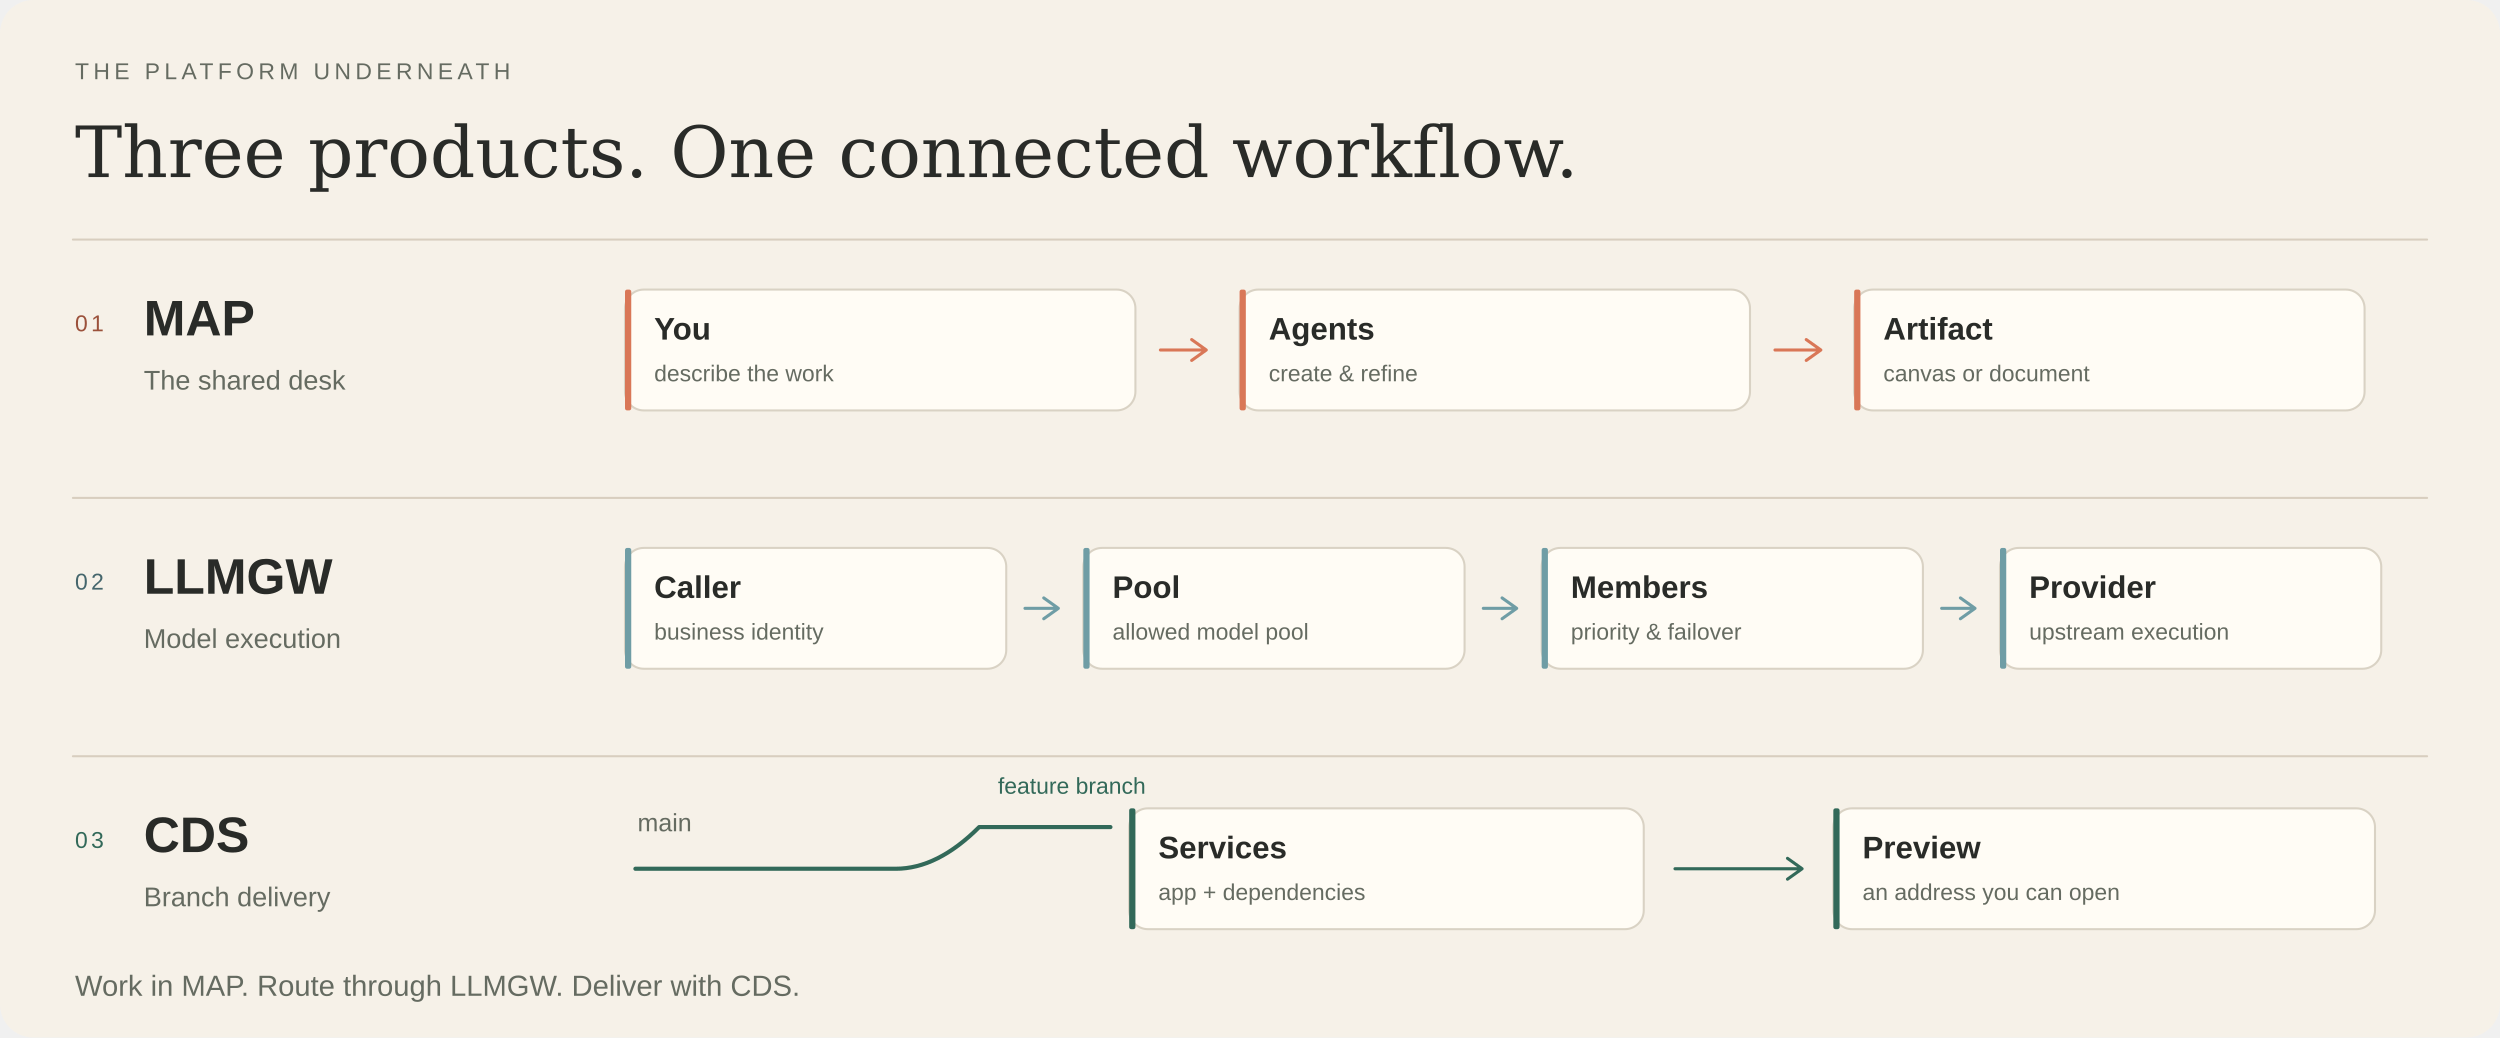
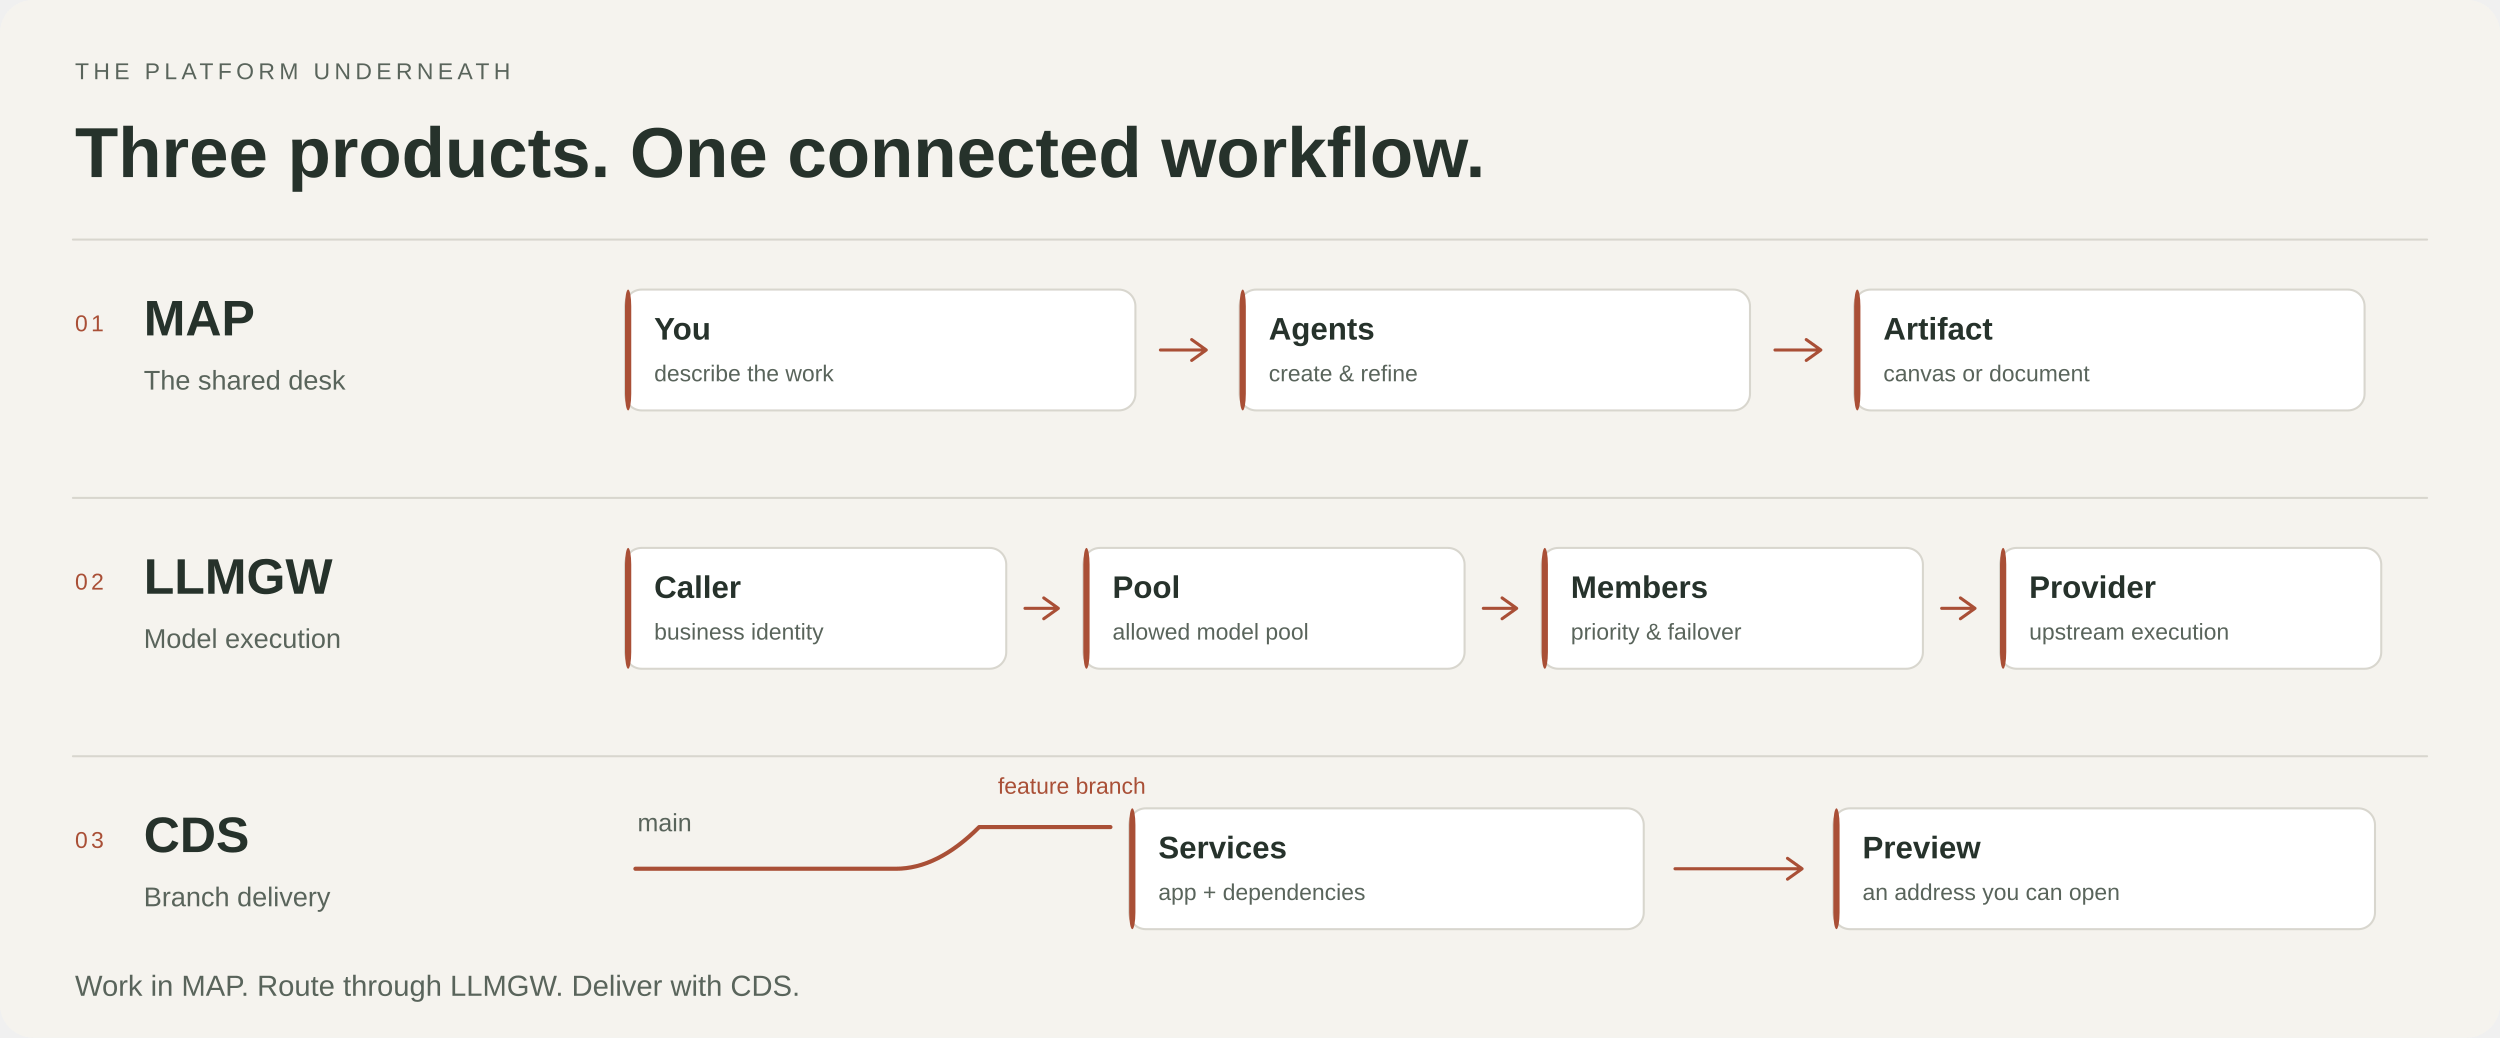
<svg xmlns="http://www.w3.org/2000/svg" width="1200" height="498" viewBox="0 0 1200 498" role="img" aria-labelledby="title">
  <defs>
+     <clipPath id="frame">
+       <rect x="0" y="0" width="1200" height="498" rx="16" />
+     </clipPath>
    <pattern id="dots" width="18" height="18" patternUnits="userSpaceOnUse">
-       <circle cx="2" cy="2" r=".75" fill="#777" opacity=".24" />
+       <circle cx="2" cy="2" r=".75" fill="#D8D6CE" opacity=".24" />
    </pattern>
  </defs>
-   <rect x="0" y="0" width="1200" height="498" rx="16" fill="#f6f1e8" />
-   <text x="36" y="38" font-size="11" fill="#656b61" font-weight="400" font-family="Arial, Helvetica, sans-serif" letter-spacing="2.1">THE PLATFORM UNDERNEATH</text>
-   <text x="36" y="85" font-size="34" fill="#292b28" font-weight="500" font-family="Georgia, DejaVu Serif, serif">Three products. One connected workflow.</text>
-   <path d="M35 115H1165" fill="none" stroke="#d8cebf" stroke-width="1" stroke-linecap="round" stroke-linejoin="round" />
-   <path d="M35 239H1165" fill="none" stroke="#d8cebf" stroke-width="1" stroke-linecap="round" stroke-linejoin="round" />
-   <path d="M35 363H1165" fill="none" stroke="#d8cebf" stroke-width="1" stroke-linecap="round" stroke-linejoin="round" />
-   <text x="36" y="159" font-size="11" fill="#9b513b" font-weight="400" font-family="Arial, Helvetica, sans-serif" letter-spacing="1.6">01</text>
-   <text x="69" y="161" font-size="24" fill="#292b28" font-weight="700" font-family="Arial, Helvetica, sans-serif">MAP</text>
-   <text x="69" y="187" font-size="13" fill="#656b61" font-weight="400" font-family="Arial, Helvetica, sans-serif">The shared desk</text>
-   <text x="36" y="283" font-size="11" fill="#45666c" font-weight="400" font-family="Arial, Helvetica, sans-serif" letter-spacing="1.6">02</text>
-   <text x="69" y="285" font-size="24" fill="#292b28" font-weight="700" font-family="Arial, Helvetica, sans-serif">LLMGW</text>
-   <text x="69" y="311" font-size="13" fill="#656b61" font-weight="400" font-family="Arial, Helvetica, sans-serif">Model execution</text>
-   <text x="36" y="407" font-size="11" fill="#326959" font-weight="400" font-family="Arial, Helvetica, sans-serif" letter-spacing="1.6">03</text>
-   <text x="69" y="409" font-size="24" fill="#292b28" font-weight="700" font-family="Arial, Helvetica, sans-serif">CDS</text>
-   <text x="69" y="435" font-size="13" fill="#656b61" font-weight="400" font-family="Arial, Helvetica, sans-serif">Branch delivery</text>
-   <rect x="300" y="139" width="245" height="58" rx="9" fill="#fffcf5" stroke="#d9d2c4" />
-   <rect x="300" y="139" width="3" height="58" rx="1" fill="#D97757" />
-   <text x="314" y="163" font-size="15" fill="#292b28" font-weight="600" font-family="Arial, Helvetica, sans-serif">You</text>
-   <text x="314" y="183" font-size="11" fill="#656b61" font-weight="400" font-family="Arial, Helvetica, sans-serif">describe the work</text>
-   <path d="M557 168H579m-7-5 7 5-7 5" fill="none" stroke="#D97757" stroke-width="1.5" stroke-linecap="round" stroke-linejoin="round" />
-   <rect x="595" y="139" width="245" height="58" rx="9" fill="#fffcf5" stroke="#d9d2c4" />
-   <rect x="595" y="139" width="3" height="58" rx="1" fill="#D97757" />
-   <text x="609" y="163" font-size="15" fill="#292b28" font-weight="600" font-family="Arial, Helvetica, sans-serif">Agents</text>
-   <text x="609" y="183" font-size="11" fill="#656b61" font-weight="400" font-family="Arial, Helvetica, sans-serif">create &amp; refine</text>
-   <path d="M852 168H874m-7-5 7 5-7 5" fill="none" stroke="#D97757" stroke-width="1.5" stroke-linecap="round" stroke-linejoin="round" />
-   <rect x="890" y="139" width="245" height="58" rx="9" fill="#fffcf5" stroke="#d9d2c4" />
-   <rect x="890" y="139" width="3" height="58" rx="1" fill="#D97757" />
-   <text x="904" y="163" font-size="15" fill="#292b28" font-weight="600" font-family="Arial, Helvetica, sans-serif">Artifact</text>
-   <text x="904" y="183" font-size="11" fill="#656b61" font-weight="400" font-family="Arial, Helvetica, sans-serif">canvas or document</text>
-   <rect x="300" y="263" width="183" height="58" rx="9" fill="#fffcf5" stroke="#d9d2c4" />
-   <rect x="300" y="263" width="3" height="58" rx="1" fill="#6f9da5" />
-   <text x="314" y="287" font-size="15" fill="#292b28" font-weight="600" font-family="Arial, Helvetica, sans-serif">Caller</text>
-   <text x="314" y="307" font-size="11" fill="#656b61" font-weight="400" font-family="Arial, Helvetica, sans-serif">business identity</text>
-   <path d="M492 292H508m-7-5 7 5-7 5" fill="none" stroke="#6f9da5" stroke-width="1.5" stroke-linecap="round" stroke-linejoin="round" />
-   <rect x="520" y="263" width="183" height="58" rx="9" fill="#fffcf5" stroke="#d9d2c4" />
-   <rect x="520" y="263" width="3" height="58" rx="1" fill="#6f9da5" />
-   <text x="534" y="287" font-size="15" fill="#292b28" font-weight="600" font-family="Arial, Helvetica, sans-serif">Pool</text>
-   <text x="534" y="307" font-size="11" fill="#656b61" font-weight="400" font-family="Arial, Helvetica, sans-serif">allowed model pool</text>
-   <path d="M712 292H728m-7-5 7 5-7 5" fill="none" stroke="#6f9da5" stroke-width="1.5" stroke-linecap="round" stroke-linejoin="round" />
-   <rect x="740" y="263" width="183" height="58" rx="9" fill="#fffcf5" stroke="#d9d2c4" />
-   <rect x="740" y="263" width="3" height="58" rx="1" fill="#6f9da5" />
-   <text x="754" y="287" font-size="15" fill="#292b28" font-weight="600" font-family="Arial, Helvetica, sans-serif">Members</text>
-   <text x="754" y="307" font-size="11" fill="#656b61" font-weight="400" font-family="Arial, Helvetica, sans-serif">priority &amp; failover</text>
-   <path d="M932 292H948m-7-5 7 5-7 5" fill="none" stroke="#6f9da5" stroke-width="1.5" stroke-linecap="round" stroke-linejoin="round" />
-   <rect x="960" y="263" width="183" height="58" rx="9" fill="#fffcf5" stroke="#d9d2c4" />
-   <rect x="960" y="263" width="3" height="58" rx="1" fill="#6f9da5" />
-   <text x="974" y="287" font-size="15" fill="#292b28" font-weight="600" font-family="Arial, Helvetica, sans-serif">Provider</text>
-   <text x="974" y="307" font-size="11" fill="#656b61" font-weight="400" font-family="Arial, Helvetica, sans-serif">upstream execution</text>
-   <path d="M305 417H430Q450 417 470 397H533" fill="none" stroke="#326959" stroke-width="2" stroke-linecap="round" stroke-linejoin="round" />
-   <text x="306" y="399" font-size="12" fill="#656b61" font-weight="400" font-family="Arial, Helvetica, sans-serif">main</text>
-   <text x="479" y="381" font-size="11" fill="#326959" font-weight="400" font-family="Arial, Helvetica, sans-serif">feature branch</text>
-   <rect x="542" y="388" width="247" height="58" rx="9" fill="#fffcf5" stroke="#d9d2c4" />
-   <rect x="542" y="388" width="3" height="58" rx="1" fill="#326959" />
-   <text x="556" y="412" font-size="15" fill="#292b28" font-weight="600" font-family="Arial, Helvetica, sans-serif">Services</text>
-   <text x="556" y="432" font-size="11" fill="#656b61" font-weight="400" font-family="Arial, Helvetica, sans-serif">app + dependencies</text>
-   <path d="M804 417H865m-7-5 7 5-7 5" fill="none" stroke="#326959" stroke-width="1.5" stroke-linecap="round" stroke-linejoin="round" />
-   <rect x="880" y="388" width="260" height="58" rx="9" fill="#fffcf5" stroke="#d9d2c4" />
-   <rect x="880" y="388" width="3" height="58" rx="1" fill="#326959" />
-   <text x="894" y="412" font-size="15" fill="#292b28" font-weight="600" font-family="Arial, Helvetica, sans-serif">Preview</text>
-   <text x="894" y="432" font-size="11" fill="#656b61" font-weight="400" font-family="Arial, Helvetica, sans-serif">an address you can open</text>
-   <text x="36" y="478" font-size="14" fill="#656b61" font-weight="400" font-family="Arial, Helvetica, sans-serif">Work in MAP. Route through LLMGW. Deliver with CDS.</text>
+   <rect x="0" y="0" width="1200" height="498" rx="16" fill="#F5F3EE" />
+   <g clip-path="url(#frame)">
+     <rect x="0" y="0" width="1200" height="498" rx="16" fill="#F5F3EE" />
+     <text x="36" y="38" font-size="11" fill="#59645B" font-weight="400" font-family="Arial, Helvetica, sans-serif" letter-spacing="2.1">THE PLATFORM UNDERNEATH</text>
+     <text x="36" y="85" font-size="34" fill="#26322B" font-weight="700" font-family="Arial, Helvetica, sans-serif">Three products. One connected workflow.</text>
+     <path d="M35 115H1165" fill="none" stroke="#D8D6CE" stroke-width="1" stroke-linecap="round" stroke-linejoin="round" />
+     <path d="M35 239H1165" fill="none" stroke="#D8D6CE" stroke-width="1" stroke-linecap="round" stroke-linejoin="round" />
+     <path d="M35 363H1165" fill="none" stroke="#D8D6CE" stroke-width="1" stroke-linecap="round" stroke-linejoin="round" />
+     <text x="36" y="159" font-size="11" fill="#A94F36" font-weight="400" font-family="Arial, Helvetica, sans-serif" letter-spacing="1.6">01</text>
+     <text x="69" y="161" font-size="24" fill="#26322B" font-weight="700" font-family="Arial, Helvetica, sans-serif">MAP</text>
+     <text x="69" y="187" font-size="13" fill="#59645B" font-weight="400" font-family="Arial, Helvetica, sans-serif">The shared desk</text>
+     <text x="36" y="283" font-size="11" fill="#A94F36" font-weight="400" font-family="Arial, Helvetica, sans-serif" letter-spacing="1.6">02</text>
+     <text x="69" y="285" font-size="24" fill="#26322B" font-weight="700" font-family="Arial, Helvetica, sans-serif">LLMGW</text>
+     <text x="69" y="311" font-size="13" fill="#59645B" font-weight="400" font-family="Arial, Helvetica, sans-serif">Model execution</text>
+     <text x="36" y="407" font-size="11" fill="#A94F36" font-weight="400" font-family="Arial, Helvetica, sans-serif" letter-spacing="1.6">03</text>
+     <text x="69" y="409" font-size="24" fill="#26322B" font-weight="700" font-family="Arial, Helvetica, sans-serif">CDS</text>
+     <text x="69" y="435" font-size="13" fill="#59645B" font-weight="400" font-family="Arial, Helvetica, sans-serif">Branch delivery</text>
+     <rect x="300" y="139" width="245" height="58" rx="8" fill="#FFFFFF" stroke="#D8D6CE" />
+     <rect x="300" y="139" width="3" height="58" rx="8" fill="#A94F36" />
+     <text x="314" y="163" font-size="15" fill="#26322B" font-weight="600" font-family="Arial, Helvetica, sans-serif">You</text>
+     <text x="314" y="183" font-size="11" fill="#59645B" font-weight="400" font-family="Arial, Helvetica, sans-serif">describe the work</text>
+     <path d="M557 168H579m-7-5 7 5-7 5" fill="none" stroke="#A94F36" stroke-width="1.5" stroke-linecap="round" stroke-linejoin="round" />
+     <rect x="595" y="139" width="245" height="58" rx="8" fill="#FFFFFF" stroke="#D8D6CE" />
+     <rect x="595" y="139" width="3" height="58" rx="8" fill="#A94F36" />
+     <text x="609" y="163" font-size="15" fill="#26322B" font-weight="600" font-family="Arial, Helvetica, sans-serif">Agents</text>
+     <text x="609" y="183" font-size="11" fill="#59645B" font-weight="400" font-family="Arial, Helvetica, sans-serif">create &amp; refine</text>
+     <path d="M852 168H874m-7-5 7 5-7 5" fill="none" stroke="#A94F36" stroke-width="1.5" stroke-linecap="round" stroke-linejoin="round" />
+     <rect x="890" y="139" width="245" height="58" rx="8" fill="#FFFFFF" stroke="#D8D6CE" />
+     <rect x="890" y="139" width="3" height="58" rx="8" fill="#A94F36" />
+     <text x="904" y="163" font-size="15" fill="#26322B" font-weight="600" font-family="Arial, Helvetica, sans-serif">Artifact</text>
+     <text x="904" y="183" font-size="11" fill="#59645B" font-weight="400" font-family="Arial, Helvetica, sans-serif">canvas or document</text>
+     <rect x="300" y="263" width="183" height="58" rx="8" fill="#FFFFFF" stroke="#D8D6CE" />
+     <rect x="300" y="263" width="3" height="58" rx="8" fill="#A94F36" />
+     <text x="314" y="287" font-size="15" fill="#26322B" font-weight="600" font-family="Arial, Helvetica, sans-serif">Caller</text>
+     <text x="314" y="307" font-size="11" fill="#59645B" font-weight="400" font-family="Arial, Helvetica, sans-serif">business identity</text>
+     <path d="M492 292H508m-7-5 7 5-7 5" fill="none" stroke="#A94F36" stroke-width="1.5" stroke-linecap="round" stroke-linejoin="round" />
+     <rect x="520" y="263" width="183" height="58" rx="8" fill="#FFFFFF" stroke="#D8D6CE" />
+     <rect x="520" y="263" width="3" height="58" rx="8" fill="#A94F36" />
+     <text x="534" y="287" font-size="15" fill="#26322B" font-weight="600" font-family="Arial, Helvetica, sans-serif">Pool</text>
+     <text x="534" y="307" font-size="11" fill="#59645B" font-weight="400" font-family="Arial, Helvetica, sans-serif">allowed model pool</text>
+     <path d="M712 292H728m-7-5 7 5-7 5" fill="none" stroke="#A94F36" stroke-width="1.5" stroke-linecap="round" stroke-linejoin="round" />
+     <rect x="740" y="263" width="183" height="58" rx="8" fill="#FFFFFF" stroke="#D8D6CE" />
+     <rect x="740" y="263" width="3" height="58" rx="8" fill="#A94F36" />
+     <text x="754" y="287" font-size="15" fill="#26322B" font-weight="600" font-family="Arial, Helvetica, sans-serif">Members</text>
+     <text x="754" y="307" font-size="11" fill="#59645B" font-weight="400" font-family="Arial, Helvetica, sans-serif">priority &amp; failover</text>
+     <path d="M932 292H948m-7-5 7 5-7 5" fill="none" stroke="#A94F36" stroke-width="1.5" stroke-linecap="round" stroke-linejoin="round" />
+     <rect x="960" y="263" width="183" height="58" rx="8" fill="#FFFFFF" stroke="#D8D6CE" />
+     <rect x="960" y="263" width="3" height="58" rx="8" fill="#A94F36" />
+     <text x="974" y="287" font-size="15" fill="#26322B" font-weight="600" font-family="Arial, Helvetica, sans-serif">Provider</text>
+     <text x="974" y="307" font-size="11" fill="#59645B" font-weight="400" font-family="Arial, Helvetica, sans-serif">upstream execution</text>
+     <path d="M305 417H430Q450 417 470 397H533" fill="none" stroke="#A94F36" stroke-width="2" stroke-linecap="round" stroke-linejoin="round" />
+     <text x="306" y="399" font-size="12" fill="#59645B" font-weight="400" font-family="Arial, Helvetica, sans-serif">main</text>
+     <text x="479" y="381" font-size="11" fill="#A94F36" font-weight="400" font-family="Arial, Helvetica, sans-serif">feature branch</text>
+     <rect x="542" y="388" width="247" height="58" rx="8" fill="#FFFFFF" stroke="#D8D6CE" />
+     <rect x="542" y="388" width="3" height="58" rx="8" fill="#A94F36" />
+     <text x="556" y="412" font-size="15" fill="#26322B" font-weight="600" font-family="Arial, Helvetica, sans-serif">Services</text>
+     <text x="556" y="432" font-size="11" fill="#59645B" font-weight="400" font-family="Arial, Helvetica, sans-serif">app + dependencies</text>
+     <path d="M804 417H865m-7-5 7 5-7 5" fill="none" stroke="#A94F36" stroke-width="1.5" stroke-linecap="round" stroke-linejoin="round" />
+     <rect x="880" y="388" width="260" height="58" rx="8" fill="#FFFFFF" stroke="#D8D6CE" />
+     <rect x="880" y="388" width="3" height="58" rx="8" fill="#A94F36" />
+     <text x="894" y="412" font-size="15" fill="#26322B" font-weight="600" font-family="Arial, Helvetica, sans-serif">Preview</text>
+     <text x="894" y="432" font-size="11" fill="#59645B" font-weight="400" font-family="Arial, Helvetica, sans-serif">an address you can open</text>
+     <text x="36" y="478" font-size="14" fill="#59645B" font-weight="400" font-family="Arial, Helvetica, sans-serif">Work in MAP. Route through LLMGW. Deliver with CDS.</text>
+   </g>
</svg>
